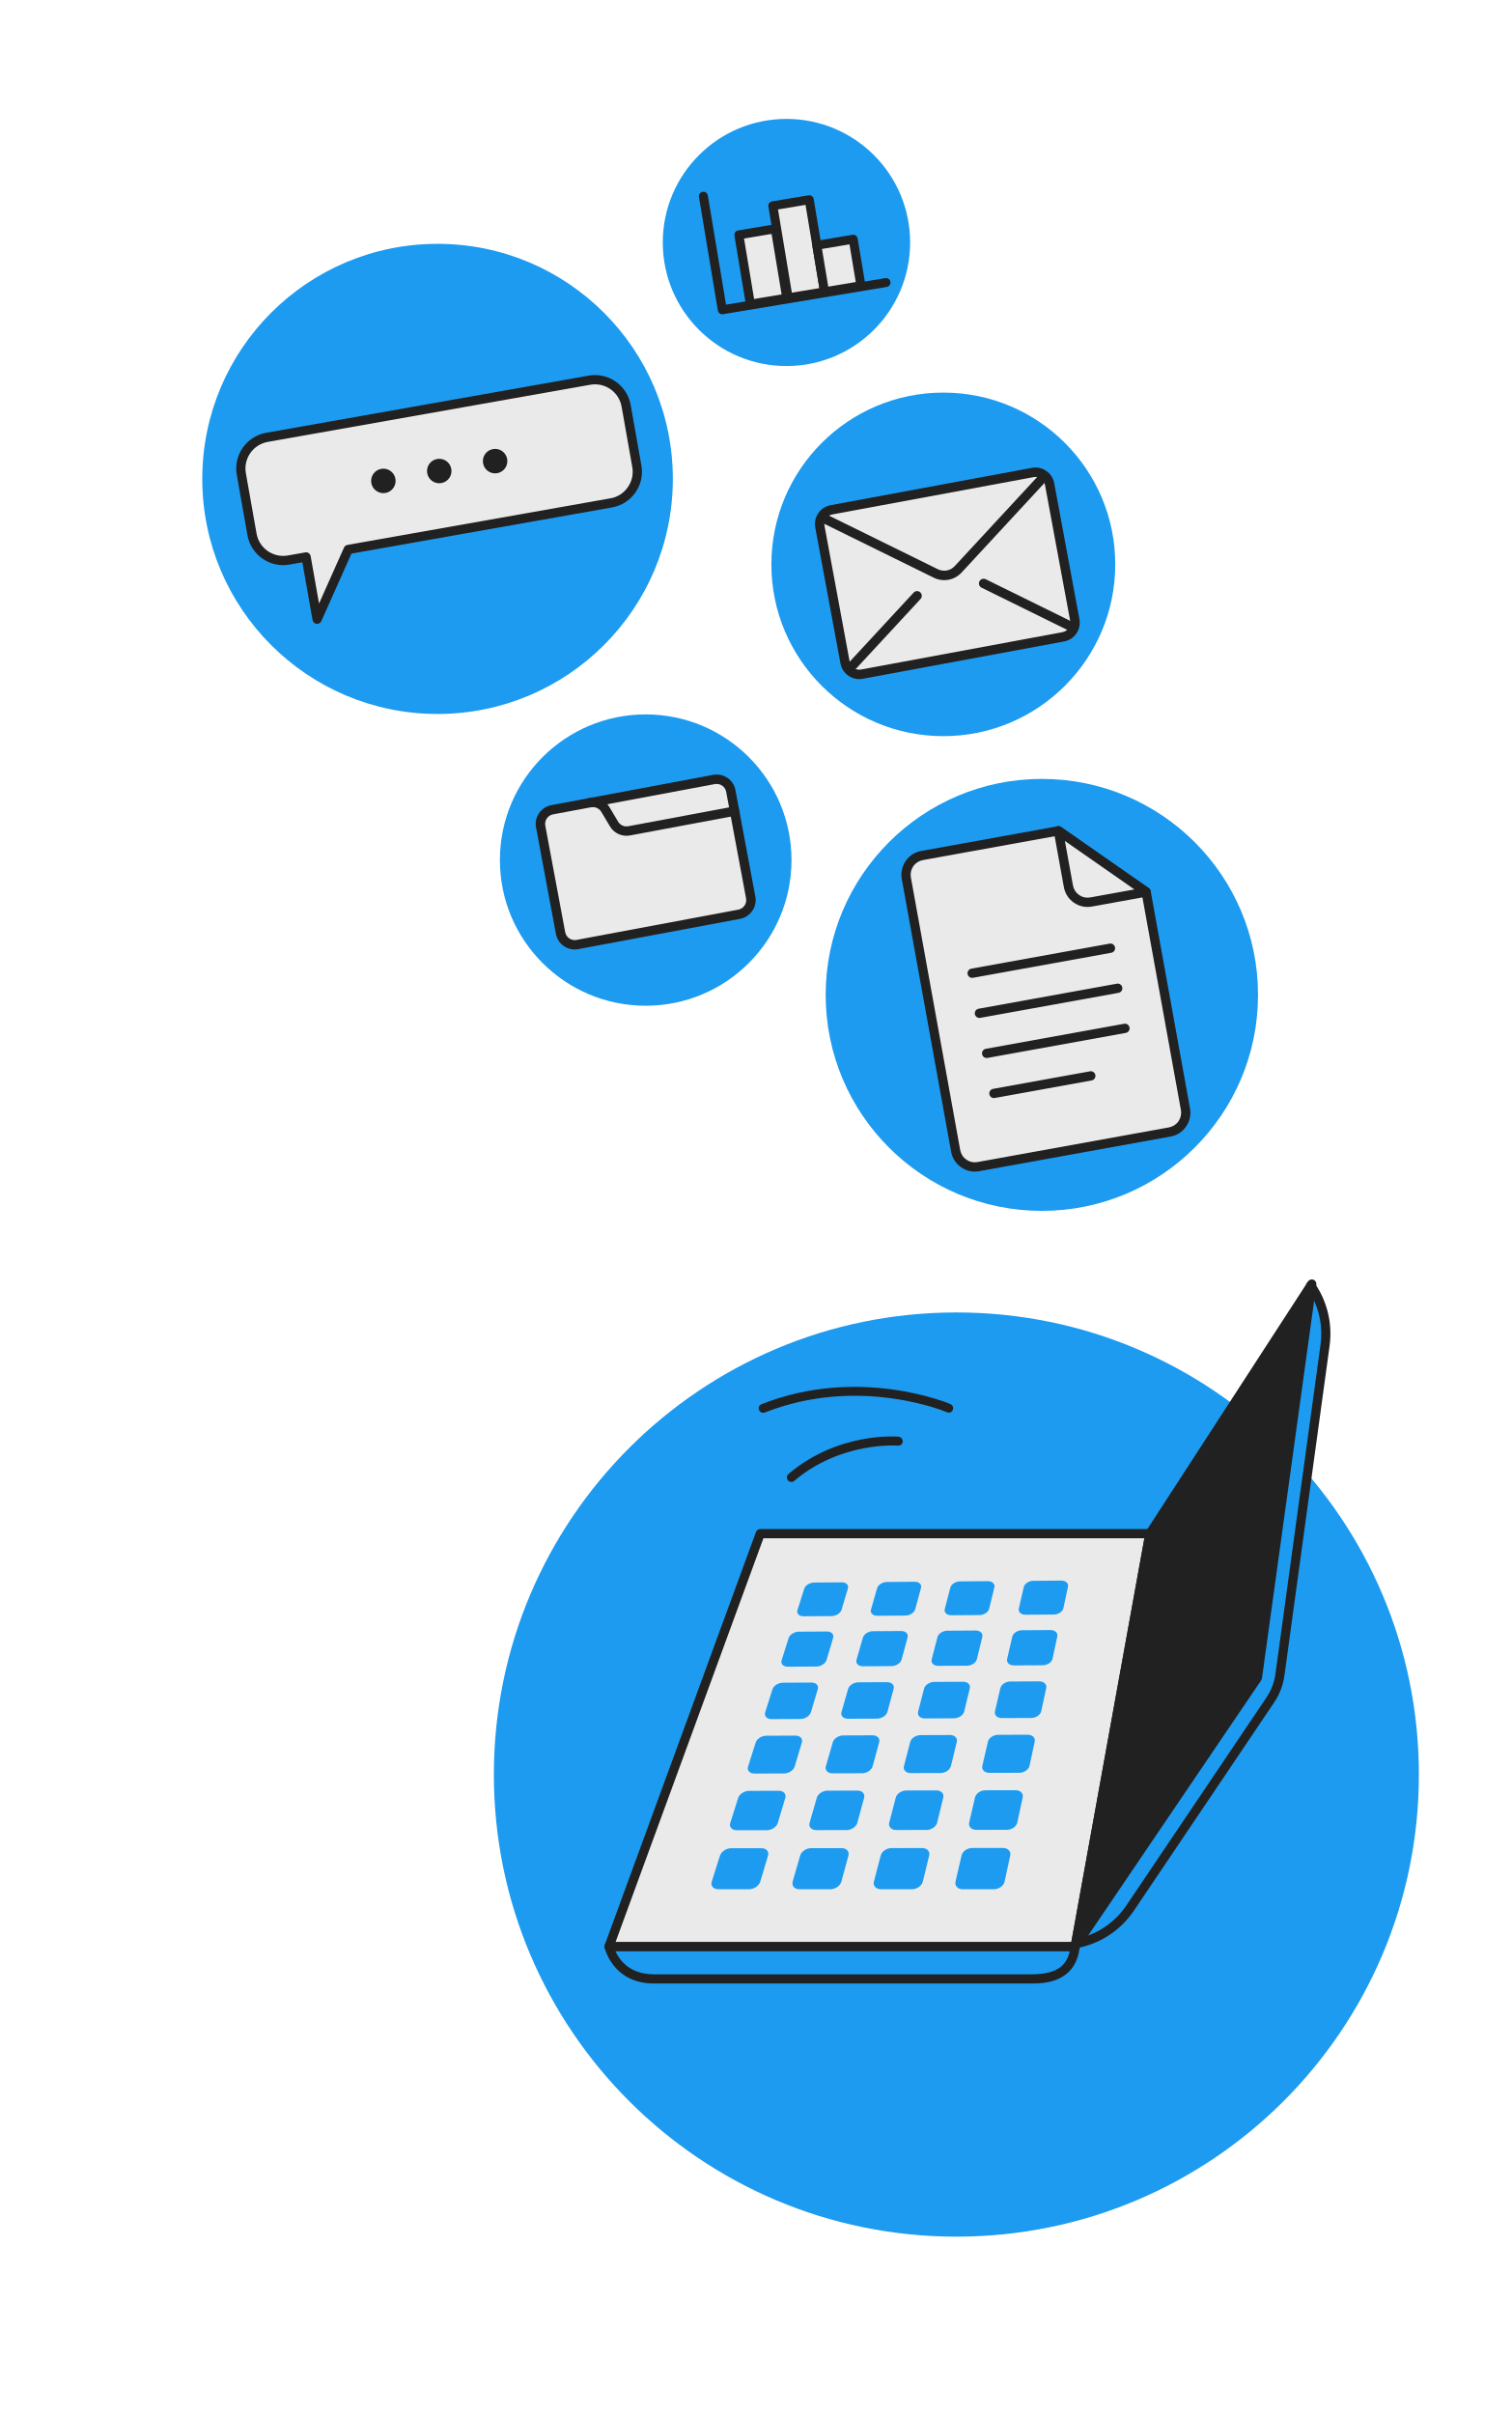
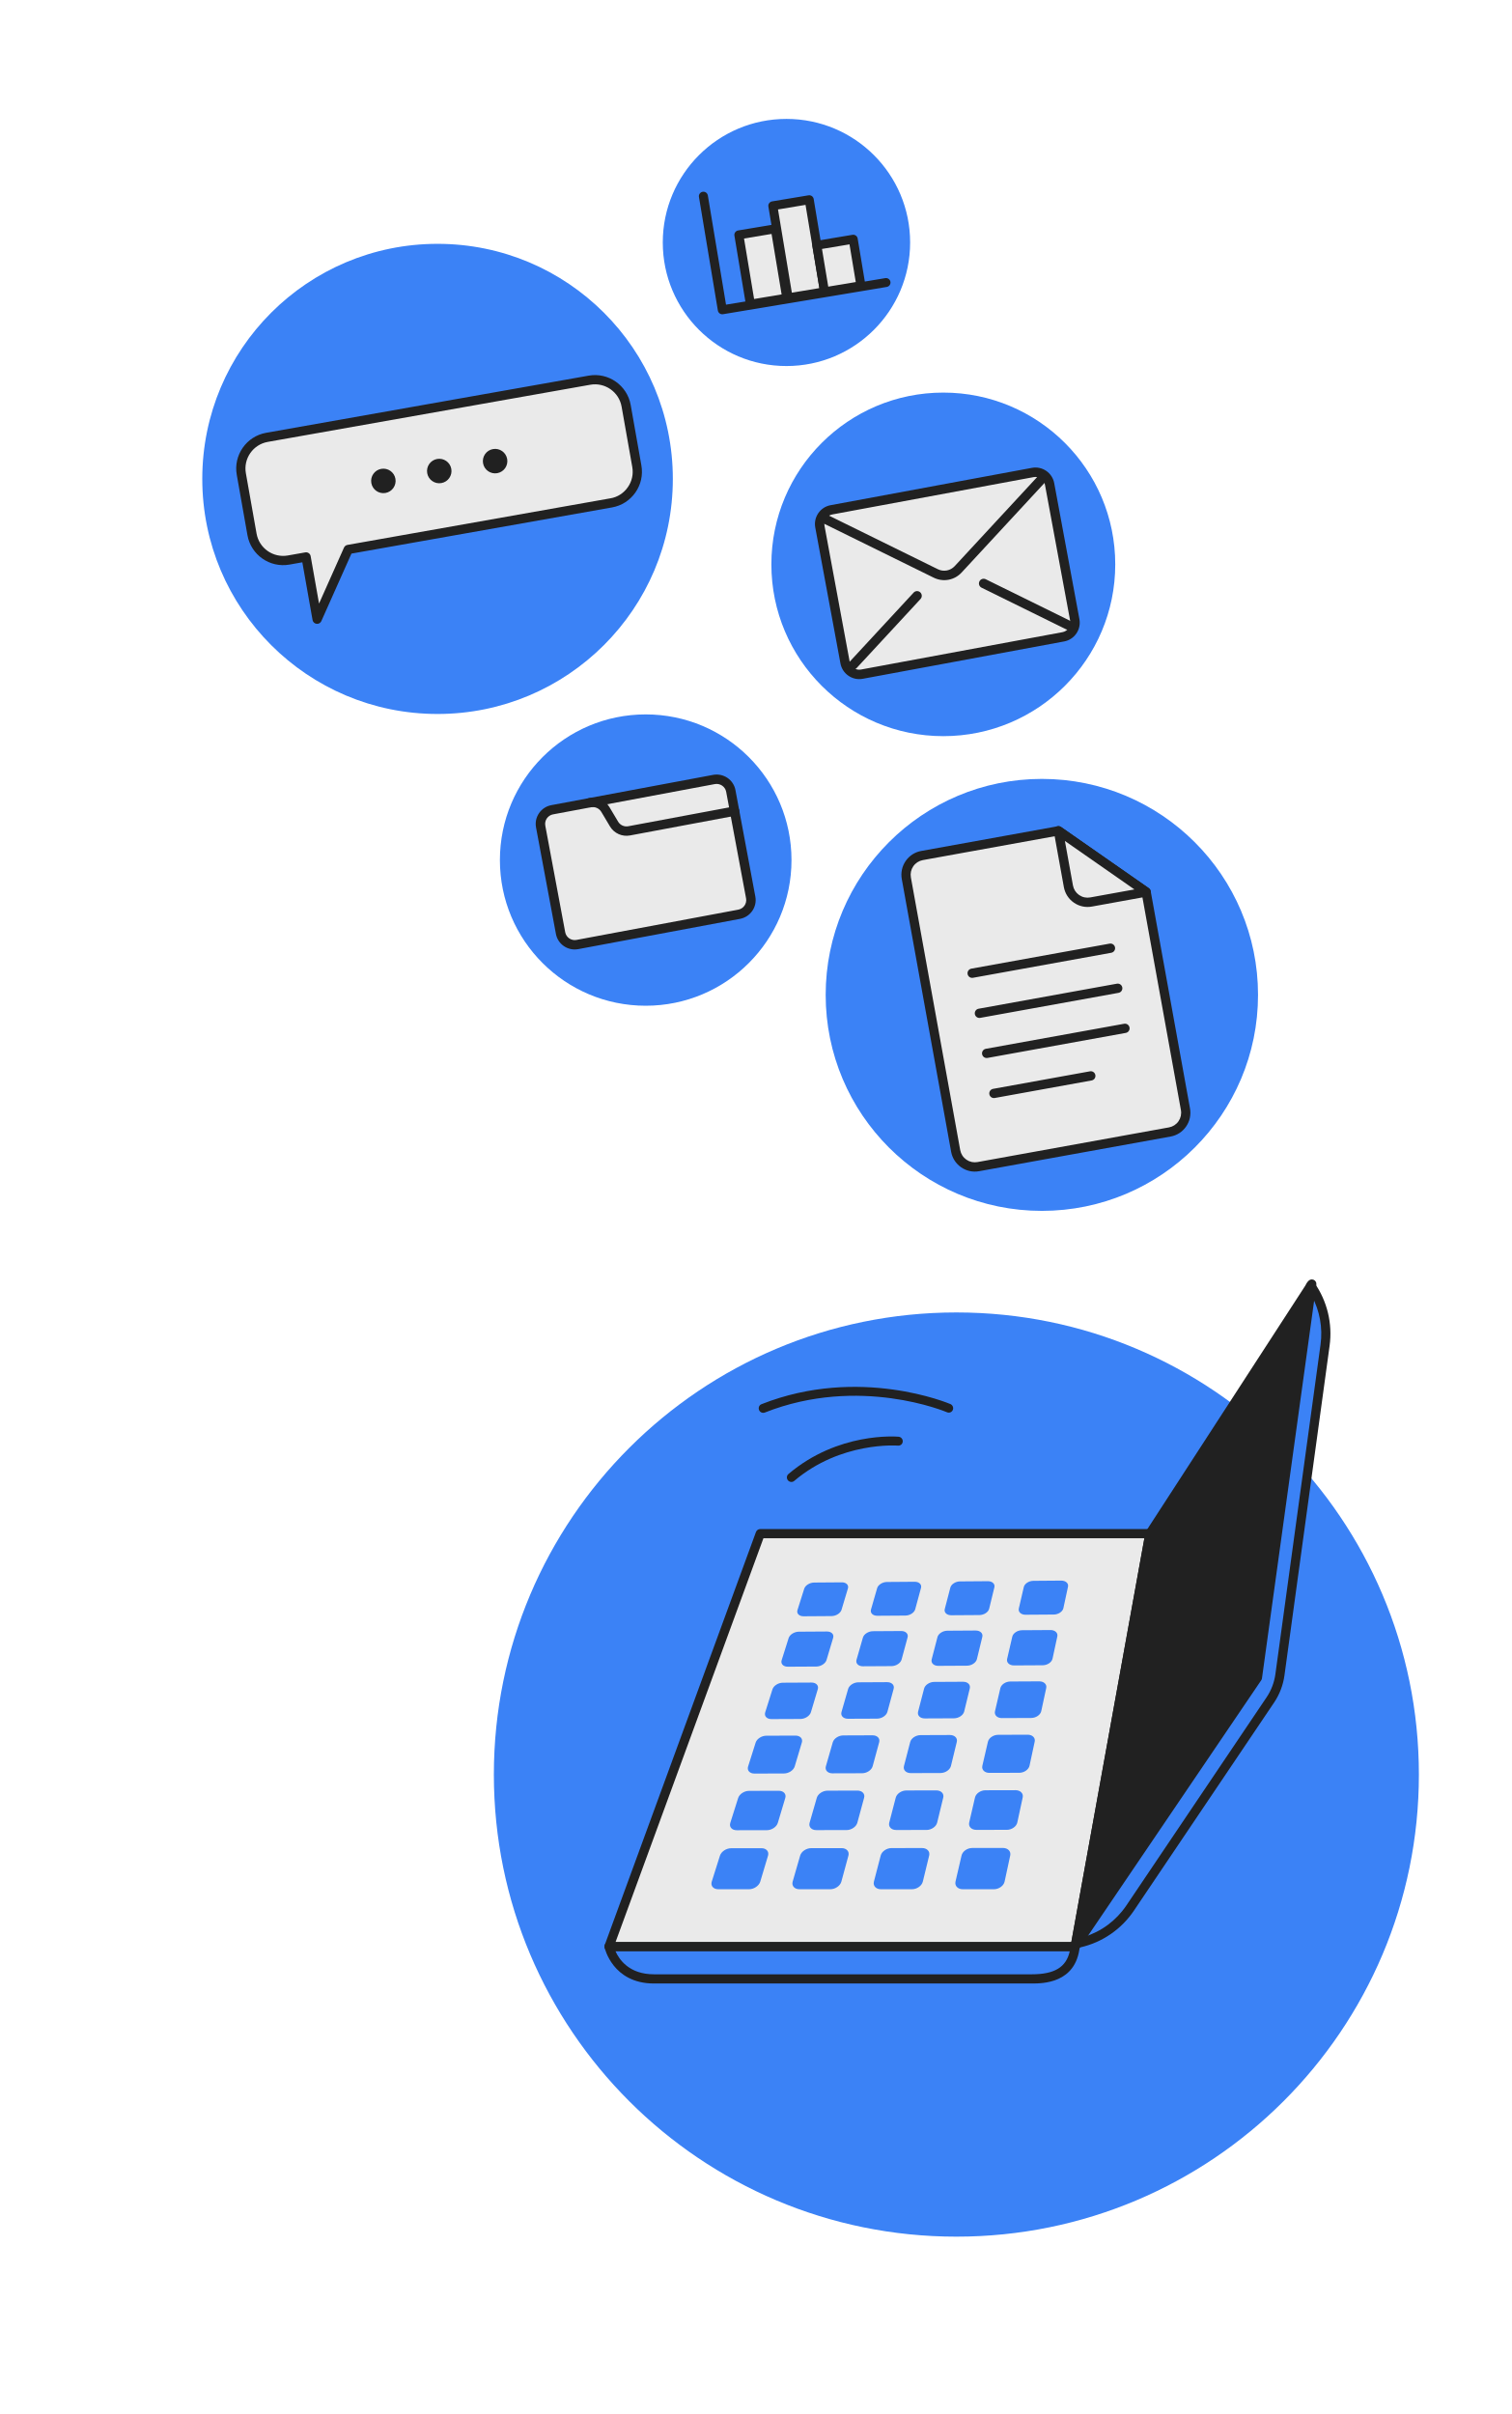
<svg xmlns="http://www.w3.org/2000/svg" width="340" height="543" viewBox="0 0 340 543" fill="none">
-   <path d="M215.143 503.109C272.606 503.109 319.189 456.571 319.189 399.164C319.189 341.757 272.606 295.219 215.143 295.219C157.681 295.219 111.098 341.757 111.098 399.164C111.098 456.571 157.681 503.109 215.143 503.109Z" fill="#1D9BF0" />
-   <path d="M285.78 382.363L254.239 429.186C251.573 433.144 247.513 435.941 242.876 437.016L242.227 437.167L294.855 289.16C297.577 293.065 298.731 297.858 298.084 302.579L287.926 376.734C287.651 378.752 286.916 380.677 285.78 382.363Z" fill="#1D9BF0" />
+   <path d="M215.143 503.109C272.606 503.109 319.189 456.571 319.189 399.164C319.189 341.757 272.606 295.219 215.143 295.219C157.681 295.219 111.098 341.757 111.098 399.164C111.098 456.571 157.681 503.109 215.143 503.109Z" fill="#3b82f6" />
+   <path d="M285.78 382.363L254.239 429.186C251.573 433.144 247.513 435.941 242.876 437.016L242.227 437.167L294.855 289.16C297.577 293.065 298.731 297.858 298.084 302.579L287.926 376.734C287.651 378.752 286.916 380.677 285.78 382.363Z" fill="#3b82f6" />
  <path d="M242.224 438.201C241.934 438.201 241.653 438.078 241.455 437.855C241.205 437.572 241.129 437.176 241.256 436.82L293.885 288.813C294.014 288.449 294.336 288.189 294.717 288.136C295.106 288.085 295.478 288.252 295.698 288.568C298.578 292.699 299.788 297.726 299.102 302.721L288.946 376.876C288.65 379.038 287.85 381.136 286.633 382.942L255.09 429.765C252.27 433.954 248.013 436.887 243.105 438.024L242.456 438.175C242.38 438.193 242.302 438.201 242.224 438.201ZM295.104 291.532L243.844 435.687C247.733 434.496 251.089 432.016 253.386 428.607L284.928 381.784C285.969 380.239 286.653 378.444 286.907 376.595L297.064 302.44C297.581 298.657 296.888 294.854 295.104 291.532Z" fill="#212121" />
-   <path d="M147.116 445.131H232.076C236.915 445.131 241.217 443.781 241.867 437.842C236.109 437.842 137.012 437.842 137.012 437.842C137.012 437.842 138.513 445.131 147.116 445.131Z" fill="#1D9BF0" />
+   <path d="M147.116 445.131H232.076C236.915 445.131 241.217 443.781 241.867 437.842C236.109 437.842 137.012 437.842 137.012 437.842C137.012 437.842 138.513 445.131 147.116 445.131Z" fill="#3b82f6" />
  <path d="M232.076 446.164H147.115C137.783 446.164 136.019 438.132 136.002 438.05C135.939 437.746 136.016 437.429 136.212 437.188C136.406 436.947 136.701 436.807 137.01 436.807H241.866C242.158 436.807 242.437 436.932 242.633 437.151C242.828 437.37 242.921 437.661 242.889 437.954C241.992 446.164 234.529 446.164 232.076 446.164ZM138.444 438.875C139.269 440.756 141.52 444.097 147.115 444.097H232.076C237.222 444.097 239.857 442.52 240.659 438.875H138.444Z" fill="#212121" />
  <path d="M137.008 437.842H241.863L258.668 344.975H171.018L137.008 437.842Z" fill="#EAEAEA" />
  <path d="M241.866 438.876H137.01C136.673 438.876 136.358 438.71 136.165 438.433C135.973 438.156 135.928 437.802 136.044 437.485L170.056 344.618C170.205 344.211 170.591 343.941 171.021 343.941H258.669C258.975 343.941 259.264 344.077 259.46 344.312C259.656 344.548 259.738 344.858 259.682 345.159L242.88 438.026C242.789 438.518 242.363 438.876 241.866 438.876ZM138.485 436.808H241.006L257.436 346.009H171.739L138.485 436.808Z" fill="#212121" />
  <path d="M282.869 377.37L241.867 437.841L258.672 344.974L295.103 288.822L282.869 377.37Z" fill="#212121" />
  <path d="M241.869 438.875C241.739 438.875 241.606 438.85 241.479 438.798C241.028 438.613 240.77 438.137 240.856 437.657L257.66 344.79C257.685 344.654 257.736 344.525 257.81 344.41L294.241 288.258C294.503 287.852 295.015 287.686 295.464 287.854C295.916 288.024 296.19 288.485 296.124 288.964L283.891 377.511C283.869 377.669 283.811 377.819 283.722 377.951L242.721 438.422C242.524 438.713 242.202 438.875 241.869 438.875ZM259.649 345.364L243.75 433.232L281.884 376.988L293.45 293.264L259.649 345.364ZM282.87 377.37H282.881H282.87Z" fill="#212121" />
-   <path d="M218.705 415.683L225.61 415.675C226.721 415.674 227.459 416.428 227.258 417.362L225.995 423.234C225.79 424.187 224.71 424.962 223.584 424.962H216.583C215.458 424.962 214.727 424.188 214.948 423.236L216.308 417.372C216.524 416.438 217.596 415.684 218.705 415.683ZM198.117 417.387L196.595 423.24C196.348 424.19 197.054 424.963 198.174 424.963H205.148C206.269 424.963 207.366 424.19 207.598 423.238L209.023 417.378C209.249 416.446 208.536 415.694 207.43 415.695L200.553 415.702C199.449 415.702 198.358 416.456 198.117 417.387ZM179.998 417.403L178.316 423.243C178.044 424.191 178.725 424.962 179.84 424.962H186.785C187.902 424.962 189.017 424.19 189.274 423.241L190.859 417.393C191.112 416.463 190.422 415.713 189.32 415.714L182.471 415.721C181.374 415.722 180.266 416.473 179.998 417.403ZM161.956 417.417L160.115 423.246C159.816 424.193 160.473 424.962 161.583 424.962H168.499C169.611 424.962 170.743 424.192 171.027 423.244L172.772 417.408C173.05 416.48 172.385 415.73 171.288 415.731L164.467 415.738C163.372 415.741 162.248 416.491 161.956 417.417ZM219.333 404.324L218.028 409.953C217.816 410.867 218.536 411.609 219.638 411.607L226.5 411.597C227.603 411.595 228.658 410.851 228.855 409.935L230.066 404.298C230.259 403.402 229.532 402.679 228.444 402.681L221.675 402.698C220.59 402.702 219.541 403.427 219.333 404.324ZM201.501 404.365L200.04 409.984C199.804 410.896 200.5 411.636 201.597 411.635L208.431 411.625C209.53 411.623 210.602 410.88 210.823 409.967L212.191 404.341C212.408 403.446 211.705 402.726 210.621 402.728L203.88 402.744C202.798 402.746 201.734 403.471 201.501 404.365ZM183.74 404.406L182.126 410.014C181.864 410.925 182.537 411.663 183.629 411.662L190.436 411.652C191.531 411.65 192.62 410.907 192.867 409.997L194.389 404.382C194.631 403.489 193.952 402.77 192.872 402.772L186.157 402.789C185.078 402.791 183.997 403.514 183.74 404.406ZM166.05 404.447L164.283 410.044C163.996 410.953 164.645 411.69 165.733 411.689L172.513 411.679C173.603 411.676 174.708 410.936 174.98 410.027L176.656 404.423C176.923 403.532 176.266 402.813 175.19 402.816L168.502 402.832C167.429 402.835 166.331 403.557 166.05 404.447ZM222.24 391.79L220.985 397.2C220.781 398.078 221.492 398.789 222.571 398.786L229.299 398.766C230.381 398.763 231.412 398.045 231.601 397.167L232.765 391.751C232.951 390.89 232.235 390.196 231.168 390.201L224.53 390.226C223.464 390.231 222.44 390.929 222.24 391.79ZM204.753 391.855L203.35 397.255C203.122 398.131 203.809 398.84 204.885 398.837L211.586 398.818C212.664 398.814 213.711 398.099 213.924 397.222L215.238 391.816C215.447 390.956 214.754 390.265 213.691 390.269L207.079 390.295C206.017 390.299 204.976 390.996 204.753 391.855ZM187.335 391.92L185.784 397.31C185.531 398.184 186.195 398.892 187.267 398.889L193.941 398.869C195.015 398.866 196.077 398.152 196.315 397.276L197.778 391.881C198.01 391.023 197.34 390.333 196.281 390.337L189.695 390.363C188.638 390.367 187.581 391.063 187.335 391.92ZM169.985 391.985L168.286 397.363C168.01 398.237 168.652 398.943 169.719 398.94L176.367 398.92C177.435 398.917 178.515 398.204 178.777 397.33L180.387 391.945C180.643 391.088 179.994 390.399 178.939 390.403L172.379 390.429C171.327 390.434 170.254 391.13 169.985 391.985ZM225.034 379.742L223.827 384.943C223.632 385.787 224.331 386.468 225.39 386.464L231.988 386.435C233.049 386.431 234.057 385.741 234.238 384.895L235.358 379.688C235.536 378.86 234.831 378.194 233.784 378.2L227.274 378.234C226.228 378.241 225.225 378.915 225.034 379.742ZM207.879 379.83L206.53 385.021C206.31 385.864 206.988 386.545 208.043 386.54L214.615 386.511C215.673 386.506 216.696 385.817 216.901 384.974L218.165 379.776C218.365 378.949 217.683 378.284 216.639 378.29L210.153 378.325C209.111 378.331 208.093 379.003 207.879 379.83ZM190.79 379.916L189.299 385.099C189.057 385.94 189.712 386.619 190.763 386.615L197.309 386.587C198.363 386.583 199.401 385.895 199.63 385.053L201.037 379.865C201.26 379.039 200.599 378.376 199.56 378.381L193.098 378.416C192.061 378.42 191.028 379.092 190.79 379.916ZM173.768 380.002L172.134 385.175C171.869 386.015 172.503 386.693 173.549 386.688L180.07 386.66C181.119 386.656 182.174 385.969 182.425 385.129L183.973 379.949C184.219 379.126 183.58 378.463 182.544 378.469L176.107 378.503C175.075 378.51 174.027 379.179 173.768 380.002ZM227.721 368.151L226.56 373.156C226.372 373.968 227.062 374.622 228.1 374.617L234.573 374.581C235.614 374.575 236.6 373.91 236.775 373.097L237.853 368.087C238.024 367.29 237.33 366.65 236.302 366.657L229.913 366.699C228.887 366.705 227.907 367.354 227.721 368.151ZM210.887 368.258L209.588 373.255C209.377 374.065 210.045 374.719 211.08 374.713L217.529 374.677C218.565 374.671 219.567 374.007 219.763 373.196L220.979 368.194C221.173 367.399 220.499 366.761 219.475 366.767L213.109 366.808C212.089 366.815 211.094 367.464 210.887 368.258ZM194.115 368.365L192.679 373.353C192.447 374.162 193.093 374.815 194.125 374.809L200.549 374.773C201.581 374.767 202.597 374.104 202.818 373.294L204.171 368.301C204.386 367.506 203.734 366.869 202.715 366.876L196.373 366.917C195.354 366.924 194.344 367.572 194.115 368.365ZM177.407 368.472L175.836 373.451C175.58 374.258 176.206 374.911 177.234 374.904L183.633 374.868C184.663 374.862 185.693 374.201 185.935 373.392L187.425 368.408C187.662 367.616 187.031 366.979 186.015 366.986L179.697 367.027C178.682 367.034 177.658 367.68 177.407 368.472ZM230.309 356.991L229.191 361.811C229.01 362.592 229.69 363.222 230.71 363.215L237.063 363.17C238.084 363.163 239.05 362.521 239.217 361.739L240.255 356.914C240.42 356.146 239.736 355.532 238.728 355.539L232.454 355.588C231.447 355.598 230.487 356.224 230.309 356.991ZM213.783 357.117L212.532 361.929C212.329 362.709 212.988 363.338 214.004 363.33L220.334 363.287C221.352 363.28 222.331 362.639 222.521 361.858L223.692 357.042C223.879 356.275 223.215 355.662 222.21 355.669L215.961 355.718C214.956 355.726 213.981 356.353 213.783 357.117ZM197.318 357.244L195.935 362.047C195.711 362.826 196.349 363.453 197.361 363.446L203.667 363.403C204.681 363.395 205.675 362.757 205.886 361.976L207.19 357.168C207.398 356.403 206.754 355.79 205.752 355.798L199.526 355.846C198.525 355.854 197.537 356.479 197.318 357.244ZM180.913 357.369L179.398 362.164C179.152 362.943 179.771 363.569 180.779 363.562L187.061 363.518C188.071 363.511 189.08 362.873 189.312 362.094L190.747 357.294C190.976 356.53 190.352 355.918 189.354 355.927L183.151 355.975C182.156 355.982 181.153 356.606 180.913 357.369Z" fill="#1D9BF0" />
-   <path d="M98.431 160.6C127.663 160.6 151.359 136.927 151.359 107.724C151.359 78.521 127.663 54.848 98.431 54.848C69.2 54.848 45.504 78.521 45.504 107.724C45.504 136.927 69.2 160.6 98.431 160.6Z" fill="#1D9BF0" />
+   <path d="M218.705 415.683L225.61 415.675C226.721 415.674 227.459 416.428 227.258 417.362L225.995 423.234C225.79 424.187 224.71 424.962 223.584 424.962H216.583C215.458 424.962 214.727 424.188 214.948 423.236L216.308 417.372C216.524 416.438 217.596 415.684 218.705 415.683ZM198.117 417.387L196.595 423.24C196.348 424.19 197.054 424.963 198.174 424.963H205.148C206.269 424.963 207.366 424.19 207.598 423.238L209.023 417.378C209.249 416.446 208.536 415.694 207.43 415.695L200.553 415.702C199.449 415.702 198.358 416.456 198.117 417.387ZM179.998 417.403L178.316 423.243C178.044 424.191 178.725 424.962 179.84 424.962H186.785C187.902 424.962 189.017 424.19 189.274 423.241L190.859 417.393C191.112 416.463 190.422 415.713 189.32 415.714L182.471 415.721C181.374 415.722 180.266 416.473 179.998 417.403ZM161.956 417.417L160.115 423.246C159.816 424.193 160.473 424.962 161.583 424.962H168.499C169.611 424.962 170.743 424.192 171.027 423.244L172.772 417.408C173.05 416.48 172.385 415.73 171.288 415.731L164.467 415.738C163.372 415.741 162.248 416.491 161.956 417.417ZM219.333 404.324L218.028 409.953C217.816 410.867 218.536 411.609 219.638 411.607L226.5 411.597C227.603 411.595 228.658 410.851 228.855 409.935L230.066 404.298C230.259 403.402 229.532 402.679 228.444 402.681L221.675 402.698C220.59 402.702 219.541 403.427 219.333 404.324ZM201.501 404.365L200.04 409.984C199.804 410.896 200.5 411.636 201.597 411.635L208.431 411.625C209.53 411.623 210.602 410.88 210.823 409.967L212.191 404.341C212.408 403.446 211.705 402.726 210.621 402.728L203.88 402.744C202.798 402.746 201.734 403.471 201.501 404.365ZM183.74 404.406L182.126 410.014C181.864 410.925 182.537 411.663 183.629 411.662L190.436 411.652C191.531 411.65 192.62 410.907 192.867 409.997L194.389 404.382C194.631 403.489 193.952 402.77 192.872 402.772L186.157 402.789C185.078 402.791 183.997 403.514 183.74 404.406ZM166.05 404.447L164.283 410.044C163.996 410.953 164.645 411.69 165.733 411.689L172.513 411.679C173.603 411.676 174.708 410.936 174.98 410.027L176.656 404.423C176.923 403.532 176.266 402.813 175.19 402.816L168.502 402.832C167.429 402.835 166.331 403.557 166.05 404.447ZM222.24 391.79L220.985 397.2C220.781 398.078 221.492 398.789 222.571 398.786L229.299 398.766C230.381 398.763 231.412 398.045 231.601 397.167L232.765 391.751C232.951 390.89 232.235 390.196 231.168 390.201L224.53 390.226C223.464 390.231 222.44 390.929 222.24 391.79ZM204.753 391.855L203.35 397.255C203.122 398.131 203.809 398.84 204.885 398.837L211.586 398.818C212.664 398.814 213.711 398.099 213.924 397.222L215.238 391.816C215.447 390.956 214.754 390.265 213.691 390.269L207.079 390.295C206.017 390.299 204.976 390.996 204.753 391.855ZM187.335 391.92L185.784 397.31C185.531 398.184 186.195 398.892 187.267 398.889L193.941 398.869C195.015 398.866 196.077 398.152 196.315 397.276L197.778 391.881C198.01 391.023 197.34 390.333 196.281 390.337L189.695 390.363C188.638 390.367 187.581 391.063 187.335 391.92ZM169.985 391.985L168.286 397.363C168.01 398.237 168.652 398.943 169.719 398.94L176.367 398.92C177.435 398.917 178.515 398.204 178.777 397.33L180.387 391.945C180.643 391.088 179.994 390.399 178.939 390.403L172.379 390.429C171.327 390.434 170.254 391.13 169.985 391.985ZM225.034 379.742L223.827 384.943C223.632 385.787 224.331 386.468 225.39 386.464L231.988 386.435C233.049 386.431 234.057 385.741 234.238 384.895L235.358 379.688C235.536 378.86 234.831 378.194 233.784 378.2L227.274 378.234C226.228 378.241 225.225 378.915 225.034 379.742ZM207.879 379.83L206.53 385.021C206.31 385.864 206.988 386.545 208.043 386.54L214.615 386.511C215.673 386.506 216.696 385.817 216.901 384.974L218.165 379.776C218.365 378.949 217.683 378.284 216.639 378.29L210.153 378.325C209.111 378.331 208.093 379.003 207.879 379.83ZM190.79 379.916L189.299 385.099C189.057 385.94 189.712 386.619 190.763 386.615L197.309 386.587C198.363 386.583 199.401 385.895 199.63 385.053L201.037 379.865C201.26 379.039 200.599 378.376 199.56 378.381L193.098 378.416C192.061 378.42 191.028 379.092 190.79 379.916ZM173.768 380.002L172.134 385.175C171.869 386.015 172.503 386.693 173.549 386.688L180.07 386.66C181.119 386.656 182.174 385.969 182.425 385.129L183.973 379.949C184.219 379.126 183.58 378.463 182.544 378.469L176.107 378.503C175.075 378.51 174.027 379.179 173.768 380.002ZM227.721 368.151L226.56 373.156C226.372 373.968 227.062 374.622 228.1 374.617L234.573 374.581C235.614 374.575 236.6 373.91 236.775 373.097L237.853 368.087C238.024 367.29 237.33 366.65 236.302 366.657L229.913 366.699C228.887 366.705 227.907 367.354 227.721 368.151ZM210.887 368.258L209.588 373.255C209.377 374.065 210.045 374.719 211.08 374.713L217.529 374.677C218.565 374.671 219.567 374.007 219.763 373.196L220.979 368.194C221.173 367.399 220.499 366.761 219.475 366.767L213.109 366.808C212.089 366.815 211.094 367.464 210.887 368.258ZM194.115 368.365L192.679 373.353C192.447 374.162 193.093 374.815 194.125 374.809L200.549 374.773C201.581 374.767 202.597 374.104 202.818 373.294L204.171 368.301C204.386 367.506 203.734 366.869 202.715 366.876L196.373 366.917C195.354 366.924 194.344 367.572 194.115 368.365ZM177.407 368.472L175.836 373.451C175.58 374.258 176.206 374.911 177.234 374.904L183.633 374.868C184.663 374.862 185.693 374.201 185.935 373.392L187.425 368.408C187.662 367.616 187.031 366.979 186.015 366.986L179.697 367.027C178.682 367.034 177.658 367.68 177.407 368.472ZM230.309 356.991L229.191 361.811C229.01 362.592 229.69 363.222 230.71 363.215L237.063 363.17C238.084 363.163 239.05 362.521 239.217 361.739L240.255 356.914C240.42 356.146 239.736 355.532 238.728 355.539L232.454 355.588C231.447 355.598 230.487 356.224 230.309 356.991ZM213.783 357.117L212.532 361.929C212.329 362.709 212.988 363.338 214.004 363.33L220.334 363.287C221.352 363.28 222.331 362.639 222.521 361.858L223.692 357.042C223.879 356.275 223.215 355.662 222.21 355.669L215.961 355.718C214.956 355.726 213.981 356.353 213.783 357.117ZM197.318 357.244L195.935 362.047C195.711 362.826 196.349 363.453 197.361 363.446L203.667 363.403C204.681 363.395 205.675 362.757 205.886 361.976L207.19 357.168C207.398 356.403 206.754 355.79 205.752 355.798L199.526 355.846C198.525 355.854 197.537 356.479 197.318 357.244ZM180.913 357.369L179.398 362.164C179.152 362.943 179.771 363.569 180.779 363.562L187.061 363.518C188.071 363.511 189.08 362.873 189.312 362.094L190.747 357.294C190.976 356.53 190.352 355.918 189.354 355.927L183.151 355.975C182.156 355.982 181.153 356.606 180.913 357.369Z" fill="#3b82f6" />
+   <path d="M98.431 160.6C127.663 160.6 151.359 136.927 151.359 107.724C151.359 78.521 127.663 54.848 98.431 54.848C69.2 54.848 45.504 78.521 45.504 107.724C45.504 136.927 69.2 160.6 98.431 160.6Z" fill="#3b82f6" />
  <path d="M213.961 317.607C213.696 317.773 213.356 317.81 213.043 317.673C212.848 317.589 193.313 309.328 172.052 317.732C171.542 317.934 170.961 317.678 170.752 317.161C170.544 316.644 170.785 316.056 171.296 315.859C193.338 307.144 213.6 315.741 213.802 315.828C214.31 316.049 214.552 316.641 214.343 317.151C214.262 317.347 214.127 317.503 213.961 317.607Z" fill="#212121" />
  <path d="M202.621 325.034C202.447 325.143 202.237 325.198 202.016 325.178C201.888 325.168 189.185 324.176 178.661 333.117C178.248 333.47 177.615 333.411 177.255 332.984C176.896 332.557 176.944 331.923 177.362 331.568C188.526 322.081 201.604 323.126 202.155 323.175C202.703 323.224 203.117 323.711 203.078 324.264C203.056 324.596 202.877 324.874 202.621 325.034Z" fill="#212121" />
  <path d="M132.615 85.521L60.054 98.376C56.187 99.062 53.606 102.753 54.291 106.621L56.695 120.209C57.38 124.077 61.071 126.657 64.938 125.972L68.861 125.278L71.341 139.286L78.338 123.599L137.5 113.118C141.368 112.432 143.949 108.742 143.265 104.873L140.86 91.285C140.174 87.416 136.483 84.835 132.615 85.521Z" fill="#EAEAEA" />
  <path d="M71.519 140.309C71.419 140.327 71.314 140.33 71.209 140.318C70.755 140.262 70.391 139.917 70.312 139.467L68.014 126.483L65.116 126.997C60.69 127.781 56.451 124.817 55.667 120.39L53.262 106.803C52.481 102.382 55.436 98.148 59.852 97.355C59.858 97.354 59.863 97.353 59.87 97.352L132.431 84.496C136.857 83.713 141.096 86.676 141.88 91.103L144.284 104.691C144.664 106.834 144.186 108.999 142.937 110.784C141.694 112.563 139.832 113.755 137.695 114.138C137.689 114.139 137.683 114.14 137.677 114.141L79.058 124.526L72.287 139.71C72.142 140.03 71.852 140.249 71.519 140.309ZM60.219 99.403C56.93 99.993 54.728 103.146 55.31 106.44L57.716 120.027C58.299 123.324 61.456 125.532 64.754 124.948L68.676 124.253C68.948 124.204 69.228 124.266 69.454 124.424C69.68 124.582 69.834 124.823 69.882 125.095L71.77 135.761L77.384 123.174C77.525 122.859 77.812 122.634 78.15 122.574C78.151 122.573 78.151 122.573 78.153 122.573L137.315 112.092C138.899 111.842 140.303 110.921 141.234 109.591C142.164 108.261 142.52 106.65 142.236 105.052L139.832 91.464C139.248 88.167 136.092 85.959 132.795 86.543L60.232 99.4C60.228 99.401 60.224 99.402 60.219 99.403Z" fill="#212121" />
  <path d="M86.729 110.885C88.225 110.617 89.221 109.186 88.953 107.689C88.684 106.192 87.254 105.196 85.757 105.465C84.26 105.733 83.264 107.165 83.533 108.661C83.801 110.158 85.232 111.154 86.729 110.885Z" fill="#212121" />
  <path d="M99.299 108.66C100.796 108.392 101.792 106.961 101.523 105.464C101.255 103.967 99.824 102.972 98.327 103.24C96.831 103.509 95.835 104.94 96.103 106.437C96.371 107.933 97.802 108.929 99.299 108.66Z" fill="#212121" />
  <path d="M111.865 106.434C113.362 106.165 114.358 104.734 114.09 103.237C113.821 101.741 112.39 100.745 110.894 101.014C109.397 101.282 108.401 102.713 108.669 104.21C108.938 105.707 110.369 106.702 111.865 106.434Z" fill="#212121" />
-   <path d="M212.205 165.589C233.566 165.589 250.883 148.29 250.883 126.949C250.883 105.609 233.566 88.309 212.205 88.309C190.844 88.309 173.527 105.609 173.527 126.949C173.527 148.29 190.844 165.589 212.205 165.589Z" fill="#1D9BF0" />
+   <path d="M212.205 165.589C233.566 165.589 250.883 148.29 250.883 126.949C250.883 105.609 233.566 88.309 212.205 88.309C190.844 88.309 173.527 105.609 173.527 126.949C173.527 148.29 190.844 165.589 212.205 165.589Z" fill="#3b82f6" />
  <path d="M239.19 143.244L193.879 151.647C192.121 151.973 190.431 150.808 190.104 149.046L184.438 118.463C184.112 116.701 185.272 115.007 187.03 114.682L232.342 106.278C234.099 105.952 235.79 107.117 236.116 108.879L241.782 139.462C242.109 141.224 240.948 142.918 239.19 143.244Z" fill="#EAEAEA" />
  <path d="M239.395 144.283C239.39 144.284 239.387 144.284 239.384 144.285L194.072 152.687C191.744 153.119 189.498 151.57 189.066 149.237L183.399 118.653C182.968 116.323 184.505 114.076 186.827 113.64C186.83 113.64 186.833 113.639 186.836 113.639L232.148 105.236C233.275 105.027 234.416 105.271 235.363 105.922C236.309 106.574 236.945 107.555 237.154 108.685L242.822 139.268C243.03 140.398 242.788 141.543 242.14 142.49C241.492 143.436 240.518 144.072 239.395 144.283ZM187.217 115.723C186.038 115.944 185.258 117.085 185.477 118.268L191.144 148.853C191.25 149.426 191.573 149.925 192.053 150.255C192.534 150.586 193.113 150.71 193.686 150.604L238.998 142.202C239 142.201 239.002 142.201 239.003 142.201C239.574 142.094 240.068 141.771 240.398 141.291C240.728 140.81 240.85 140.229 240.743 139.655L235.077 109.071C234.97 108.497 234.647 107.998 234.166 107.668C233.686 107.337 233.107 107.214 232.535 107.32L187.223 115.722C187.22 115.722 187.218 115.722 187.217 115.723Z" fill="#212121" />
  <path d="M213.391 130.406C212.287 130.613 211.116 130.468 210.043 129.939L185.378 117.799C184.854 117.54 184.637 116.905 184.895 116.381C185.152 115.856 185.783 115.64 186.308 115.897L210.973 128.037C212.27 128.675 213.796 128.391 214.777 127.332L233.453 107.156C233.849 106.728 234.518 106.703 234.946 107.1C235.374 107.498 235.399 108.168 235.002 108.597L216.327 128.774C215.521 129.646 214.488 130.2 213.391 130.406Z" fill="#212121" />
  <path d="M192.104 150.615C191.785 150.674 191.445 150.587 191.189 150.35C190.76 149.952 190.736 149.282 191.132 148.853L205.529 133.298C205.925 132.869 206.593 132.846 207.021 133.242C207.45 133.64 207.474 134.31 207.078 134.739L192.682 150.295C192.522 150.467 192.319 150.574 192.104 150.615Z" fill="#212121" />
  <path d="M240.485 141.644C240.269 141.685 240.039 141.658 239.826 141.554L220.811 132.193C220.288 131.935 220.071 131.3 220.328 130.775C220.586 130.25 221.217 130.035 221.741 130.291L240.757 139.651C241.28 139.91 241.497 140.545 241.24 141.069C241.088 141.381 240.802 141.585 240.485 141.644Z" fill="#212121" />
-   <path d="M234.372 272.371C261.23 272.371 283.002 250.62 283.002 223.788C283.002 196.956 261.23 175.205 234.372 175.205C207.515 175.205 185.742 196.956 185.742 223.788C185.742 250.62 207.515 272.371 234.372 272.371Z" fill="#1D9BF0" />
-   <path d="M145.254 226.228C163.367 226.228 178.051 211.558 178.051 193.463C178.051 175.367 163.367 160.697 145.254 160.697C127.141 160.697 112.457 175.367 112.457 193.463C112.457 211.558 127.141 226.228 145.254 226.228Z" fill="#1D9BF0" />
-   <path d="M176.919 82.336C192.284 82.336 204.74 69.892 204.74 54.542C204.74 39.192 192.284 26.748 176.919 26.748C161.554 26.748 149.098 39.192 149.098 54.542C149.098 69.892 161.554 82.336 176.919 82.336Z" fill="#1D9BF0" />
+   <path d="M234.372 272.371C261.23 272.371 283.002 250.62 283.002 223.788C283.002 196.956 261.23 175.205 234.372 175.205C207.515 175.205 185.742 196.956 185.742 223.788C185.742 250.62 207.515 272.371 234.372 272.371Z" fill="#3b82f6" />
+   <path d="M145.254 226.228C163.367 226.228 178.051 211.558 178.051 193.463C178.051 175.367 163.367 160.697 145.254 160.697C127.141 160.697 112.457 175.367 112.457 193.463C112.457 211.558 127.141 226.228 145.254 226.228Z" fill="#3b82f6" />
+   <path d="M176.919 82.336C192.284 82.336 204.74 69.892 204.74 54.542C204.74 39.192 192.284 26.748 176.919 26.748C161.554 26.748 149.098 39.192 149.098 54.542C149.098 69.892 161.554 82.336 176.919 82.336Z" fill="#3b82f6" />
  <path d="M166.275 205.649L129.892 212.456C128.128 212.787 126.431 211.633 126.104 209.88L121.626 185.913C121.297 184.161 122.463 182.471 124.228 182.141L160.61 175.334C162.375 175.005 164.072 176.158 164.399 177.911L168.877 201.878C169.205 203.63 168.04 205.319 166.275 205.649Z" fill="#EAEAEA" />
  <path d="M166.477 206.685C166.474 206.686 166.471 206.686 166.468 206.687L130.086 213.494C128.954 213.706 127.809 213.467 126.858 212.822C125.909 212.176 125.27 211.202 125.06 210.077L120.583 186.111C120.373 184.986 120.617 183.847 121.267 182.902C121.917 181.959 122.895 181.323 124.023 181.109C124.028 181.109 124.031 181.108 124.034 181.108L160.417 174.3C162.753 173.863 165.008 175.396 165.443 177.717L169.921 201.684C170.354 204.002 168.81 206.243 166.477 206.685ZM124.416 183.18C123.233 183.405 122.449 184.543 122.669 185.72L127.146 209.687C127.253 210.258 127.577 210.753 128.06 211.08C128.542 211.408 129.123 211.529 129.698 211.421L166.081 204.614C166.083 204.613 166.085 204.613 166.086 204.613C167.271 204.388 168.055 203.249 167.834 202.073L163.357 178.106C163.136 176.927 161.991 176.148 160.804 176.371L124.422 183.18C124.419 183.18 124.417 183.18 124.416 183.18Z" fill="#212121" />
  <path d="M165.445 183.488C165.444 183.489 165.444 183.489 165.443 183.489L141.724 187.926C139.953 188.257 138.146 187.446 137.228 185.908L135.271 182.625C134.795 181.829 133.861 181.41 132.944 181.581C132.367 181.689 131.814 181.312 131.707 180.74C131.6 180.17 131.98 179.618 132.554 179.51C132.555 179.509 132.556 179.509 132.556 179.509C134.346 179.175 136.17 179.993 137.097 181.548L139.053 184.83C139.52 185.611 140.436 186.022 141.336 185.854L165.056 181.417C165.632 181.309 166.185 181.686 166.292 182.257C166.4 182.829 166.02 183.38 165.445 183.488Z" fill="#212121" />
  <path d="M238.115 186.886L207.412 192.445C205.033 192.876 203.455 195.164 203.888 197.555L214.98 258.874C215.413 261.265 217.692 262.854 220.071 262.423L263.15 254.623C265.529 254.192 267.107 251.904 266.674 249.513L257.832 200.633L238.115 186.886Z" fill="#EAEAEA" />
  <path d="M263.35 255.647C263.346 255.648 263.342 255.649 263.337 255.649L220.258 263.449C218.834 263.707 217.396 263.392 216.205 262.562C215.015 261.732 214.218 260.488 213.959 259.057L202.865 197.738C202.606 196.307 202.917 194.861 203.741 193.667C204.562 192.477 205.794 191.678 207.213 191.418C207.217 191.417 207.221 191.417 207.226 191.416L237.929 185.857C238.2 185.808 238.479 185.869 238.706 186.027L258.424 199.775C258.651 199.933 258.805 200.174 258.855 200.448L267.699 249.327C267.958 250.758 267.647 252.204 266.824 253.398C266.001 254.589 264.769 255.387 263.35 255.647ZM207.59 193.473C206.716 193.633 205.956 194.125 205.45 194.859C204.942 195.594 204.751 196.486 204.91 197.368L216.004 258.687C216.164 259.569 216.656 260.337 217.389 260.847C218.122 261.358 219.01 261.552 219.888 261.393L262.966 253.594C262.968 253.594 262.971 253.593 262.973 253.593C263.847 253.432 264.608 252.94 265.114 252.206C265.622 251.471 265.814 250.579 265.654 249.697L256.887 201.244L237.876 187.989L207.598 193.471C207.595 193.472 207.593 193.472 207.59 193.473Z" fill="#212121" />
  <path d="M250 214.31C250 214.31 249.998 214.31 249.997 214.311L218.877 219.943C218.313 220.046 217.771 219.668 217.668 219.101C217.566 218.535 217.939 217.992 218.503 217.889C218.503 217.889 218.504 217.889 218.505 217.888L249.625 212.256C250.189 212.153 250.731 212.531 250.834 213.098C250.936 213.664 250.564 214.207 250 214.31Z" fill="#212121" />
  <path d="M251.632 223.324C251.632 223.324 251.631 223.324 251.63 223.324L220.51 228.957C219.945 229.059 219.404 228.682 219.301 228.115C219.198 227.549 219.572 227.006 220.135 226.902C220.135 226.902 220.136 226.902 220.137 226.902L251.258 221.269C251.822 221.167 252.364 221.544 252.466 222.112C252.568 222.678 252.195 223.221 251.632 223.324Z" fill="#212121" />
  <path d="M253.261 232.338C253.261 232.338 253.26 232.338 253.259 232.338L222.139 237.971C221.574 238.073 221.033 237.696 220.93 237.128C220.827 236.562 221.201 236.019 221.764 235.916C221.764 235.916 221.765 235.916 221.766 235.916L252.887 230.283C253.451 230.181 253.992 230.558 254.095 231.125C254.198 231.691 253.825 232.234 253.261 232.338Z" fill="#212121" />
  <path d="M245.575 243.033C245.575 243.033 245.574 243.034 245.573 243.034L223.771 246.98C223.207 247.083 222.666 246.705 222.563 246.138C222.46 245.572 222.834 245.029 223.397 244.926C223.397 244.926 223.398 244.926 223.399 244.926L245.201 240.979C245.765 240.876 246.307 241.254 246.409 241.821C246.512 242.388 246.138 242.93 245.575 243.033Z" fill="#212121" />
  <path d="M238.086 186.868L240.343 199.345C240.776 201.737 243.055 203.325 245.435 202.894L257.85 200.646L238.086 186.868Z" fill="#EAEAEA" />
  <path d="M258.038 201.674C258.037 201.674 258.037 201.674 258.036 201.674L245.62 203.922C244.197 204.18 242.758 203.865 241.567 203.036C240.377 202.206 239.579 200.961 239.32 199.53L237.063 187.053C236.988 186.637 237.169 186.217 237.522 185.989C237.876 185.761 238.331 185.77 238.676 186.01L258.439 199.79C258.786 200.031 258.953 200.457 258.863 200.869C258.777 201.281 258.451 201.598 258.038 201.674ZM239.557 189.163L241.366 199.16C241.526 200.042 242.018 200.809 242.751 201.321C243.484 201.832 244.371 202.026 245.249 201.867L255.196 200.066L239.557 189.163Z" fill="#212121" />
  <path d="M199.48 64.545C199.479 64.545 199.477 64.545 199.476 64.545L162.654 70.677C162.389 70.721 162.116 70.659 161.899 70.505C161.681 70.35 161.534 70.116 161.49 69.852L157.235 44.298C157.144 43.753 157.515 43.235 158.066 43.141C158.067 43.141 158.069 43.141 158.07 43.141C158.621 43.049 159.143 43.418 159.234 43.965L163.324 68.529L199.146 62.563C199.698 62.471 200.22 62.841 200.311 63.388C200.403 63.934 200.031 64.451 199.48 64.545Z" fill="#212121" />
  <path d="M174.401 51.465L166.211 52.83L168.804 68.413L176.994 67.048L174.401 51.465Z" fill="#EAEAEA" />
  <path d="M177.164 68.038C177.163 68.038 177.161 68.038 177.16 68.038L168.97 69.403C168.418 69.496 167.896 69.126 167.805 68.579L165.212 52.996C165.121 52.45 165.493 51.933 166.043 51.839C166.044 51.839 166.046 51.838 166.047 51.838L174.237 50.473C174.502 50.429 174.774 50.491 174.993 50.645C175.211 50.8 175.358 51.034 175.402 51.297L177.995 66.881C178.038 67.144 177.975 67.413 177.818 67.631C177.663 67.847 177.427 67.993 177.164 68.038ZM169.64 67.255L175.83 66.223L173.567 52.621L167.376 53.653L169.64 67.255Z" fill="#212121" />
  <path d="M182.042 44.926L173.852 46.291L177.297 66.998L185.487 65.633L182.042 44.926Z" fill="#EAEAEA" />
  <path d="M185.657 66.622C185.656 66.622 185.654 66.622 185.653 66.623L177.463 67.987C177.198 68.032 176.925 67.97 176.708 67.816C176.489 67.661 176.342 67.427 176.299 67.164L172.853 46.457C172.762 45.911 173.134 45.394 173.685 45.3C173.686 45.3 173.687 45.3 173.689 45.3L181.879 43.935C182.144 43.891 182.415 43.952 182.634 44.107C182.852 44.261 182.999 44.496 183.043 44.758L186.488 65.466C186.58 66.011 186.208 66.528 185.657 66.622ZM178.133 65.839L184.324 64.807L181.209 46.082L175.019 47.114L178.133 65.839Z" fill="#212121" />
  <path d="M191.936 53.809L183.746 55.174L185.486 65.633L193.676 64.269L191.936 53.809Z" fill="#EAEAEA" />
  <path d="M193.846 65.259C193.845 65.26 193.843 65.26 193.842 65.26L185.652 66.625C185.1 66.717 184.579 66.347 184.488 65.8L182.747 55.341C182.656 54.795 183.028 54.278 183.578 54.184C183.579 54.184 183.581 54.184 183.582 54.184L191.772 52.819C192.037 52.774 192.308 52.836 192.527 52.99C192.745 53.145 192.892 53.38 192.936 53.642L194.677 64.103C194.721 64.365 194.658 64.635 194.5 64.852C194.344 65.067 194.11 65.214 193.846 65.259ZM186.321 64.476L192.512 63.444L191.1 54.965L184.91 55.997L186.321 64.476Z" fill="#212121" />
</svg>
